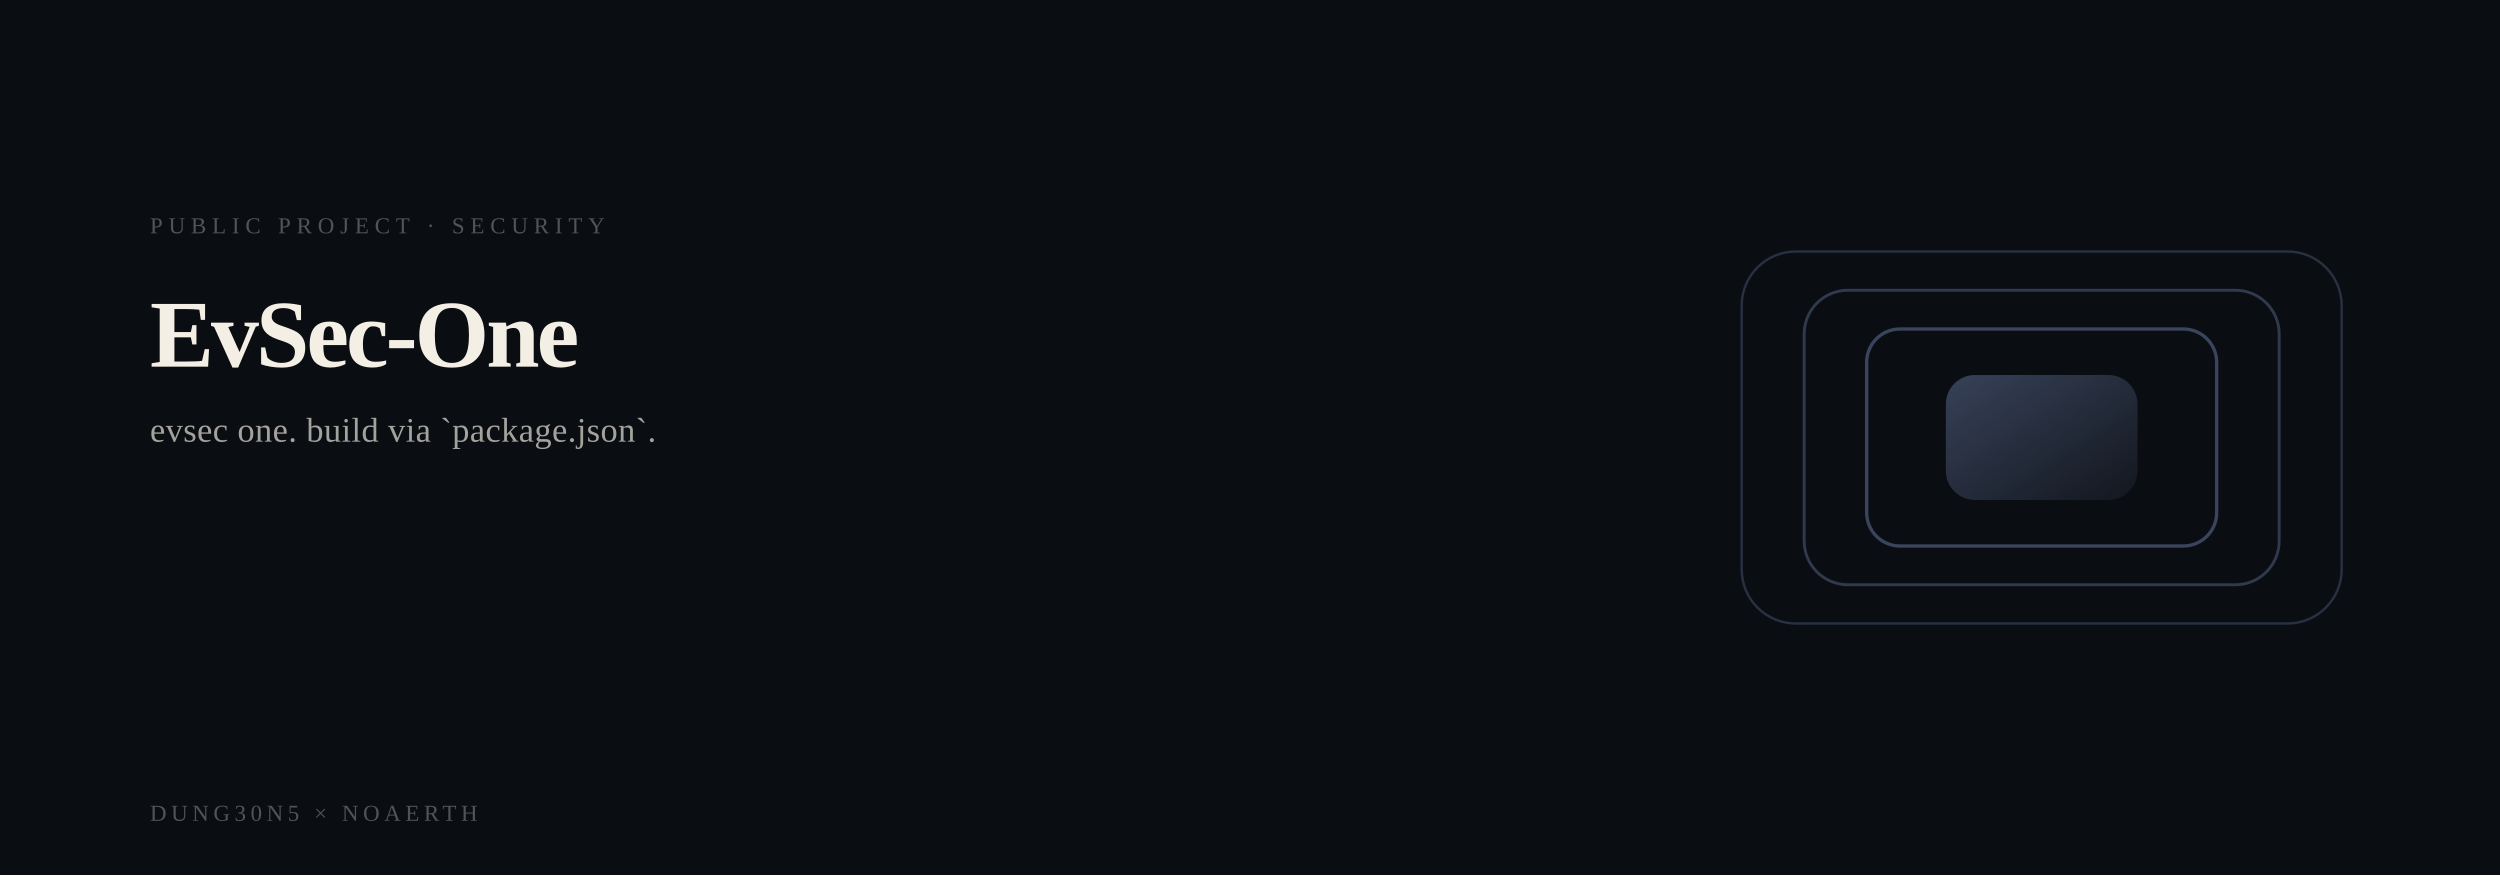
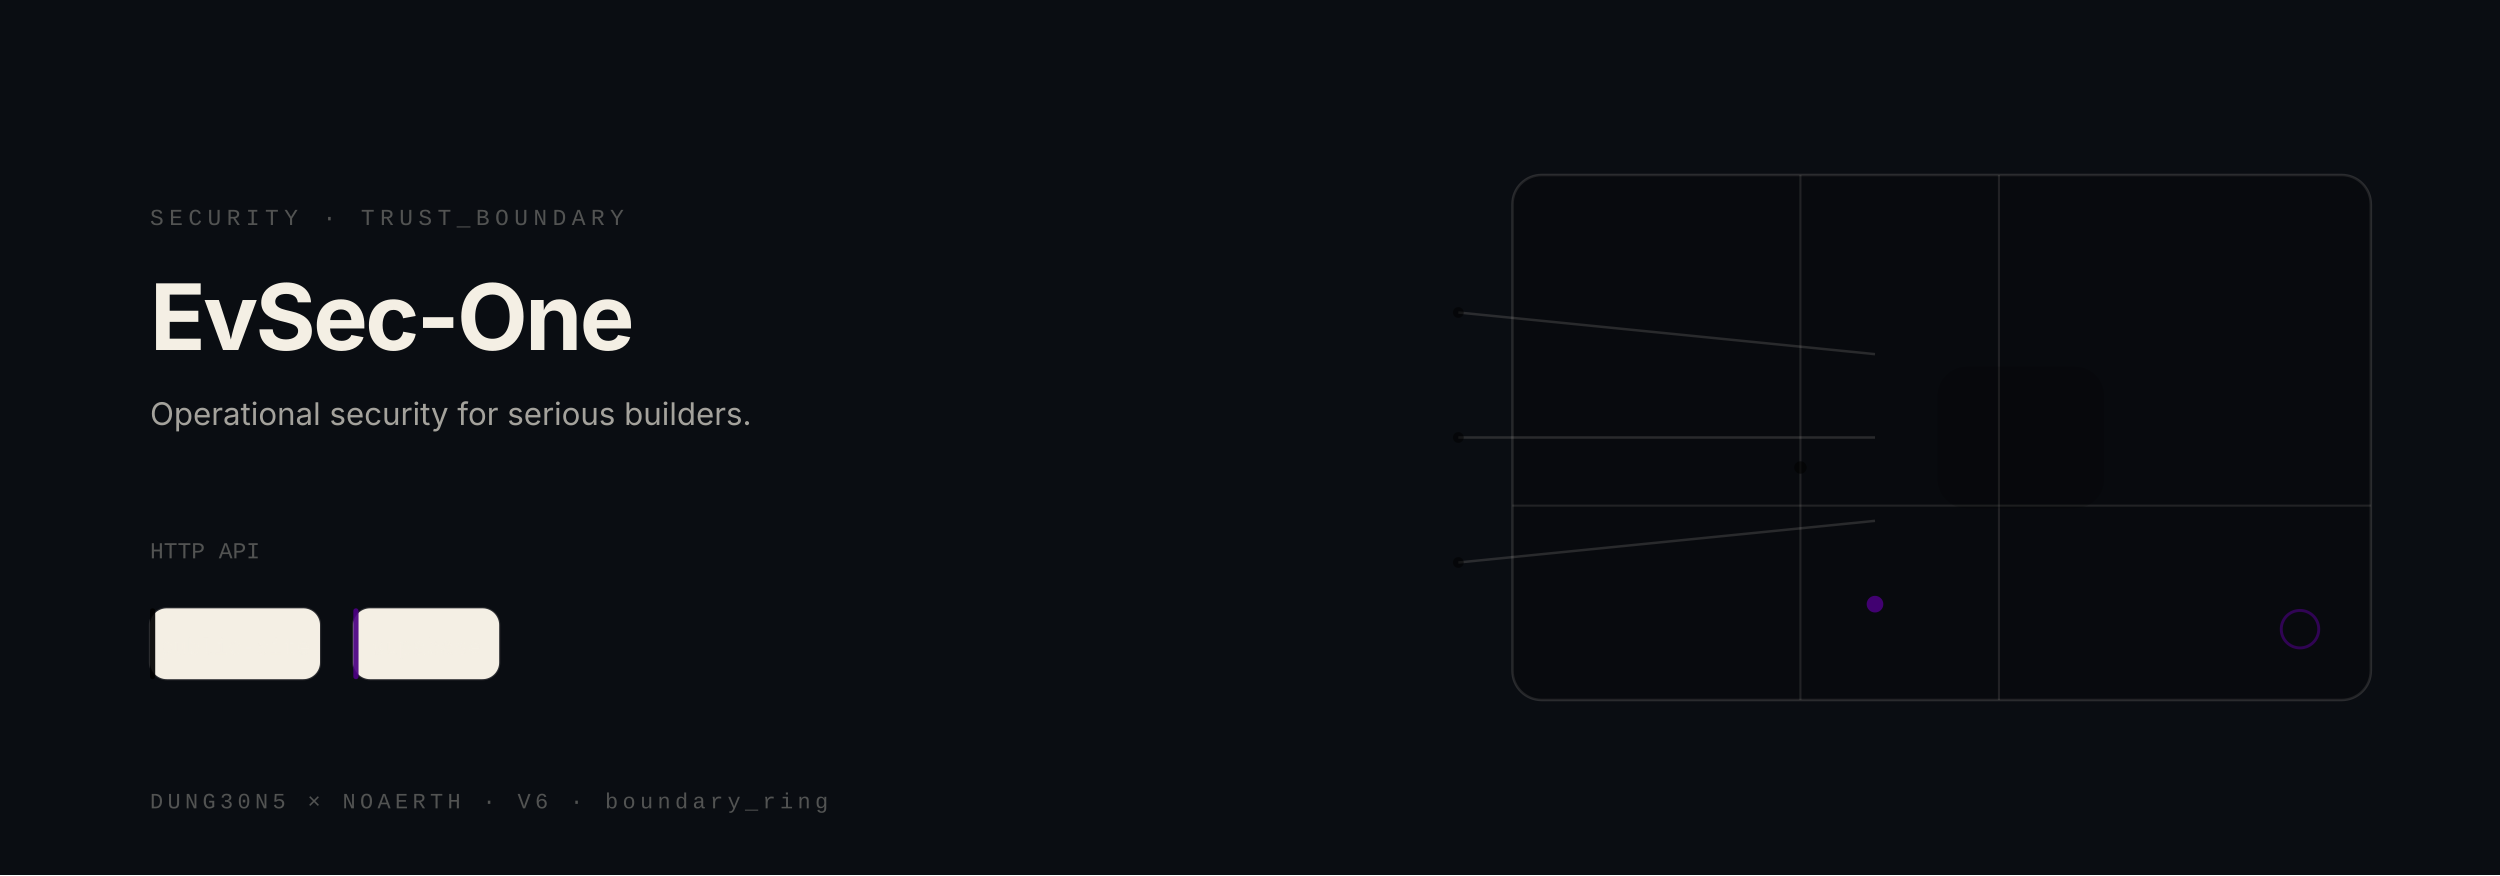
- <svg xmlns="http://www.w3.org/2000/svg" viewBox="0 0 1200 420" width="1200" height="420" role="img" aria-label="EvSec-One: gated channels passing through a sealed boundary. Motion depicts records cross a trust boundary, get validated, and are held or rejected.">
-   <defs>
-     <linearGradient id="hero-evsec-one-dark-a" x1="0" y1="0" x2="1" y2="1">
-       <stop offset="0" stop-color="#8fa8e0" stop-opacity="0.85" />
-       <stop offset="1" stop-color="#8fa8e0" stop-opacity="0.15" />
-     </linearGradient>
-   </defs>
+ <svg xmlns="http://www.w3.org/2000/svg" viewBox="0 0 1200 420" width="1200" height="420" role="img" aria-label="EvSec-One: traffic reaches a boundary; the boundary admits some and holds the rest">
  <rect width="1200" height="420" fill="#0a0d12" />
-   <rect x="896" y="157.92" width="168" height="104.16" rx="16" fill="none" stroke="#8fa8e0" stroke-width="1.60" opacity="0.36" />
-   <rect x="866" y="139.32" width="228" height="141.36" rx="21" fill="none" stroke="#8fa8e0" stroke-width="1.38" opacity="0.29" />
-   <rect x="836" y="120.72" width="288" height="178.56" rx="26" fill="none" stroke="#8fa8e0" stroke-width="1.16" opacity="0.23" />
-   <rect x="934" y="180" width="92" height="60" rx="14" fill="url(#hero-evsec-one-dark-a)" opacity="0.40" />
-   <text x="72" y="112" fill="#f4efe44f" font-size="11" letter-spacing="2.8">PUBLIC PROJECT · SECURITY</text>
-   <text x="72" y="176" fill="#f4efe4" font-size="46" font-weight="660" letter-spacing="-1.4">EvSec-One</text>
-   <text x="72" y="212" fill="#f4efe4a8" font-size="16.5" letter-spacing="0.2">evsec one. build via `package.json`.</text>
-   <rect x="72" y="266" width="106" height="40" rx="9" fill="#f4efe4" fill-opacity="0.05" stroke="#f4efe424" stroke-width="1.1" opacity="0">
-     <animate attributeName="opacity" from="0" to="1" dur="0.5s" begin="0.50s" fill="freeze" />
-   </rect>
-   <rect x="72" y="266" width="2.5" height="40" rx="1.2" fill="#8fa8e0" opacity="0">
-     <animate attributeName="opacity" from="0" to="0.9" dur="0.5s" begin="0.50s" fill="freeze" />
-   </rect>
-   <text x="125" y="291" fill="#f4efe4" font-size="11.5" text-anchor="middle" font-family="ui-monospace,SFMono-Regular,Menlo,monospace" opacity="0">request<animate attributeName="opacity" from="0" to="1" dur="0.5s" begin="0.65s" fill="freeze" />
-   </text>
-   <rect x="194" y="266" width="106" height="40" rx="9" fill="#f4efe4" fill-opacity="0.05" stroke="#f4efe424" stroke-width="1.1" opacity="0">
-     <animate attributeName="opacity" from="0" to="1" dur="0.5s" begin="1.00s" fill="freeze" />
-   </rect>
-   <rect x="194" y="266" width="2.5" height="40" rx="1.2" fill="#8fa8e0" opacity="0">
-     <animate attributeName="opacity" from="0" to="0.9" dur="0.5s" begin="1.00s" fill="freeze" />
-   </rect>
-   <text x="247" y="291" fill="#f4efe4" font-size="11.5" text-anchor="middle" font-family="ui-monospace,SFMono-Regular,Menlo,monospace" opacity="0">authenticate<animate attributeName="opacity" from="0" to="1" dur="0.5s" begin="1.15s" fill="freeze" />
-   </text>
-   <rect x="316" y="266" width="106" height="40" rx="9" fill="#f4efe4" fill-opacity="0.05" stroke="#f4efe424" stroke-width="1.1" opacity="0">
-     <animate attributeName="opacity" from="0" to="1" dur="0.5s" begin="1.50s" fill="freeze" />
-   </rect>
-   <rect x="316" y="266" width="2.5" height="40" rx="1.2" fill="#8fa8e0" opacity="0">
-     <animate attributeName="opacity" from="0" to="0.9" dur="0.5s" begin="1.50s" fill="freeze" />
-   </rect>
-   <text x="369" y="291" fill="#f4efe4" font-size="11.5" text-anchor="middle" font-family="ui-monospace,SFMono-Regular,Menlo,monospace" opacity="0">authorise<animate attributeName="opacity" from="0" to="1" dur="0.5s" begin="1.65s" fill="freeze" />
-   </text>
-   <rect x="438" y="266" width="106" height="40" rx="9" fill="#f4efe4" fill-opacity="0.05" stroke="#f4efe424" stroke-width="1.1" opacity="0">
-     <animate attributeName="opacity" from="0" to="1" dur="0.5s" begin="2.00s" fill="freeze" />
-   </rect>
-   <rect x="438" y="266" width="2.5" height="40" rx="1.2" fill="#e7c27a" opacity="0">
-     <animate attributeName="opacity" from="0" to="0.9" dur="0.5s" begin="2.00s" fill="freeze" />
-   </rect>
-   <text x="491" y="291" fill="#f4efe4" font-size="11.5" text-anchor="middle" font-family="ui-monospace,SFMono-Regular,Menlo,monospace" opacity="0">record<animate attributeName="opacity" from="0" to="1" dur="0.5s" begin="2.15s" fill="freeze" />
-   </text>
-   <rect x="560" y="266" width="106" height="40" rx="9" fill="#f4efe4" fill-opacity="0.05" stroke="#f4efe424" stroke-width="1.1" opacity="0">
-     <animate attributeName="opacity" from="0" to="1" dur="0.5s" begin="2.50s" fill="freeze" />
-   </rect>
-   <rect x="560" y="266" width="2.5" height="40" rx="1.2" fill="#e0796b" opacity="0">
-     <animate attributeName="opacity" from="0" to="0.9" dur="0.5s" begin="2.50s" fill="freeze" />
-   </rect>
-   <text x="613" y="291" fill="#f4efe4" font-size="11.5" text-anchor="middle" font-family="ui-monospace,SFMono-Regular,Menlo,monospace" opacity="0">reject<animate attributeName="opacity" from="0" to="1" dur="0.5s" begin="2.65s" fill="freeze" />
-   </text>
-   <text x="72" y="394" fill="#f4efe44f" font-size="11" letter-spacing="2.2">DUNG30N5 × NOAERTH</text>
+   <text x="72" y="108" font-family="ui-monospace, SFMono-Regular, Menlo, Monaco, Consolas, 'Liberation Mono', monospace" font-size="11" letter-spacing="2.6" fill="#f4efe44f">SECURITY · TRUST_BOUNDARY</text>
+   <text x="72" y="168" font-family="-apple-system, BlinkMacSystemFont, 'Segoe UI', Inter, Helvetica, Arial, sans-serif" font-size="44" font-weight="660" letter-spacing="-1.2" fill="#f4efe4">EvSec-One</text>
+   <text x="72" y="204" font-family="-apple-system, BlinkMacSystemFont, 'Segoe UI', Inter, Helvetica, Arial, sans-serif" font-size="15" fill="#f4efe4a8">Operational security for serious builders.</text>
+   <text x="72" y="268" font-family="ui-monospace, SFMono-Regular, Menlo, Monaco, Consolas, 'Liberation Mono', monospace" font-size="11" fill="#f4efe44f">HTTP API</text>
+   <rect x="72.0" y="292.0" width="81.6" height="34.0" rx="8" fill="#f4efe4" stroke="#f4efe424" stroke-width="1.1" />
+   <rect x="72.0" y="292.0" width="2.5" height="34.0" rx="1.2" fill="amber" opacity="0.92" />
+   <text x="112.8" y="314" font-family="ui-monospace, SFMono-Regular, Menlo, Monaco, Consolas, 'Liberation Mono', monospace" font-size="11" fill="#f4efe4" fill-opacity="0.82" text-anchor="middle">public-site</text>
+   <rect x="169.6" y="292.0" width="70.0" height="34.0" rx="8" fill="#f4efe4" stroke="#f4efe424" stroke-width="1.1" />
+   <rect x="169.6" y="292.0" width="2.5" height="34.0" rx="1.2" fill="indigo" opacity="0.92" />
+   <text x="204.6" y="314" font-family="ui-monospace, SFMono-Regular, Menlo, Monaco, Consolas, 'Liberation Mono', monospace" font-size="11" fill="#f4efe4" fill-opacity="0.82" text-anchor="middle">supabase</text>
+   <rect x="726.0" y="84.0" width="412.0" height="252.0" rx="14" fill="amber" fill-opacity="0.03" />
+   <line x1="740.0" y1="85.0" x2="1124.0" y2="85.0" stroke="amber" stroke-width="1.6" opacity="0.4" />
+   <rect x="726.0" y="84.0" width="412.0" height="252.0" rx="14" fill="none" stroke="#f4efe424" stroke-width="1.2" />
+   <line x1="864.2" y1="84.0" x2="864.2" y2="336.0" stroke="#f4efe424" stroke-width="1" />
+   <line x1="959.5" y1="84.0" x2="959.5" y2="336.0" stroke="#f4efe424" stroke-width="1" />
+   <line x1="726.0" y1="242.7" x2="1138.0" y2="242.7" stroke="#f4efe424" stroke-width="1" />
+   <circle cx="864.2" cy="224.4" r="3" fill="amber" opacity="0.55" />
+   <rect x="726.0" y="84.0" width="412.0" height="252.0" rx="14" fill="#000" fill-opacity="0.22" />
+   <circle cx="1104.0" cy="302.0" r="9" fill="none" stroke="indigo" stroke-width="1.4" opacity="0.6" />
+   <rect x="820" y="96" width="300" height="228" rx="20" fill="none" stroke="amber" stroke-width="1.6" opacity="0.42" />
+   <circle cx="970.0" cy="210.0" r="74.0" fill="none" stroke="amber" stroke-width="1.1" opacity="0.28" />
+   <rect x="930" y="176" width="80" height="68" rx="14" fill="amber" opacity="0.16" />
+   <line x1="700" y1="150" x2="900" y2="170" stroke="#f4efe424" stroke-width="1.2" />
+   <circle cx="700.0" cy="150.0" r="2.6" fill="amber" opacity="0.5" />
+   <line x1="700" y1="210" x2="900" y2="210" stroke="#f4efe424" stroke-width="1.2" />
+   <circle cx="700.0" cy="210.0" r="2.6" fill="amber" opacity="0.5" />
+   <line x1="700" y1="270" x2="900" y2="250" stroke="#f4efe424" stroke-width="1.2" />
+   <circle cx="700.0" cy="270.0" r="2.6" fill="amber" opacity="0.5" />
+   <circle cx="900" cy="290" r="4" fill="indigo" opacity="0.85" />
+   <text x="72" y="388" font-family="ui-monospace, SFMono-Regular, Menlo, Monaco, Consolas, 'Liberation Mono', monospace" font-size="10.5" letter-spacing="2.1" fill="#f4efe44f">DUNG30N5 × NOAERTH · V6 · boundary_ring</text>
</svg>
